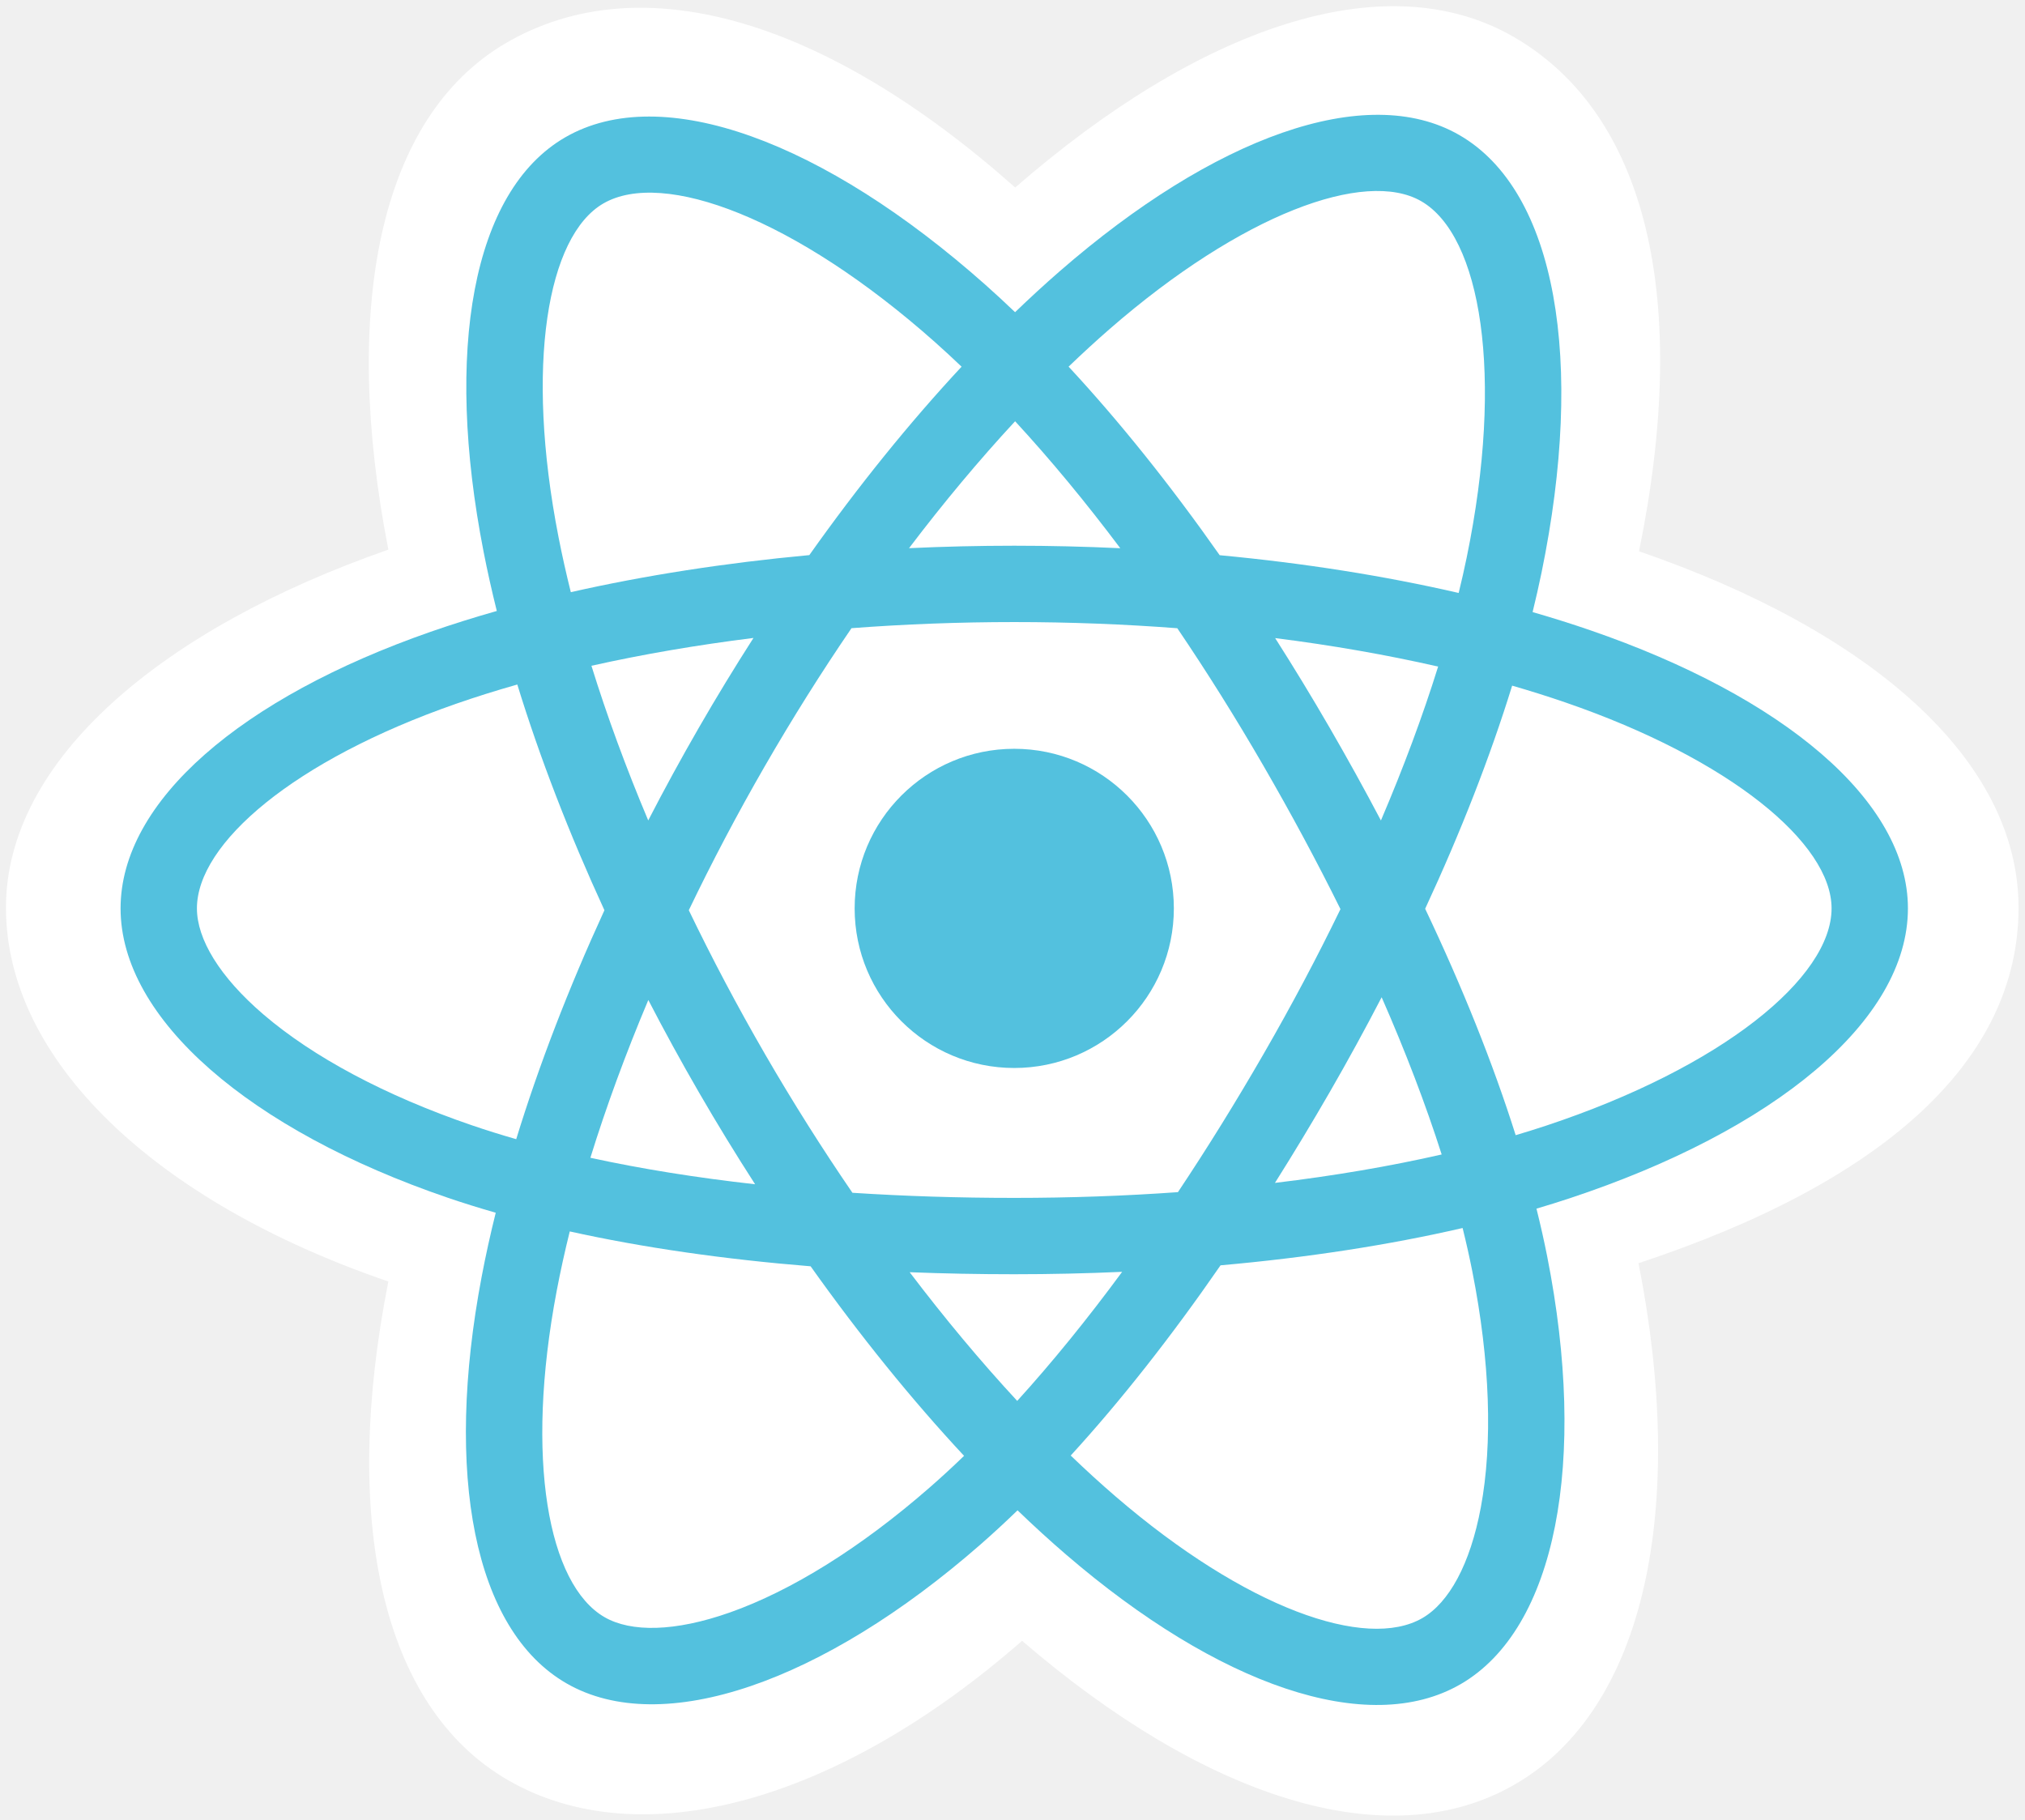
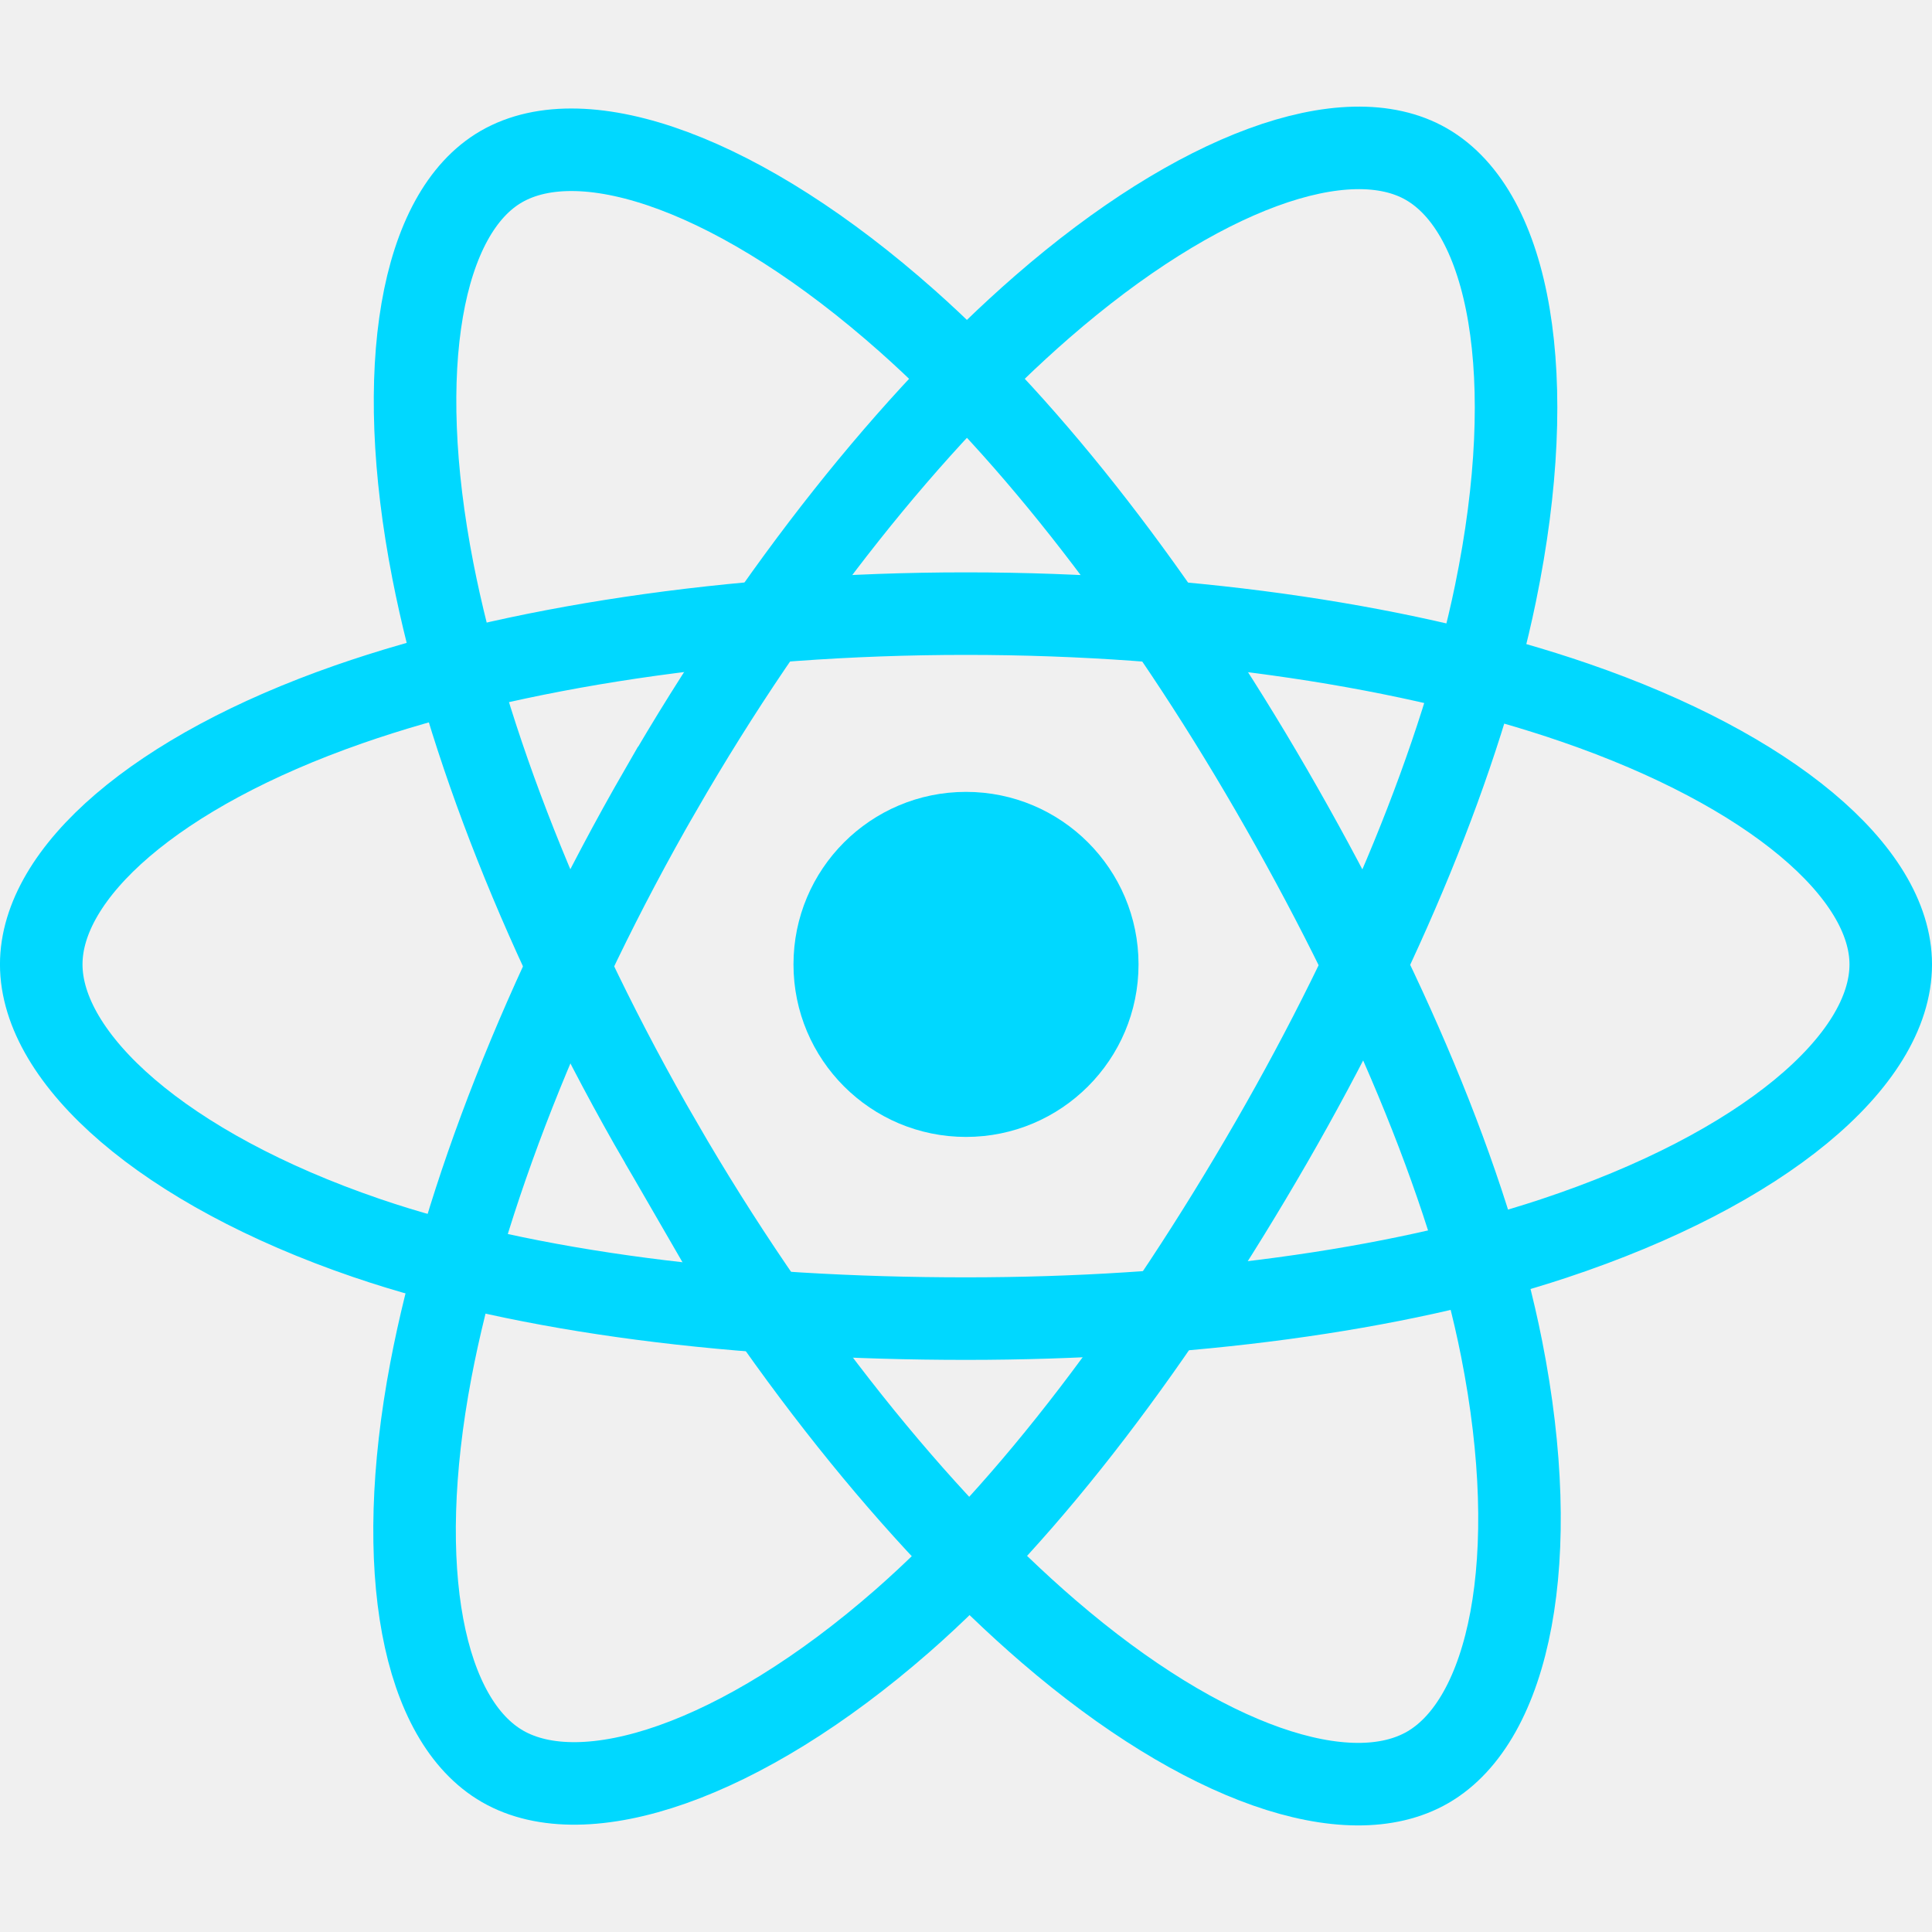
- <svg xmlns="http://www.w3.org/2000/svg" width="256px" height="230px" viewBox="0 0 256 230" version="1.1" xmlnsXlink="http://www.w3.org/1999/xlink" preserveAspectRatio="xMidYMid">
-   <path d="M0.754,114.75 C0.754,133.965 19.517,151.902 49.097,162.013 C43.19,191.75 48.039,215.719 64.233,225.058 C80.878,234.657 105.676,228.013 129.213,207.439 C152.156,227.182 175.344,234.952 191.523,225.586 C208.152,215.959 213.21,190.365 207.14,159.699 C237.95,149.513 255.184,134.218 255.184,114.75 C255.184,95.981 236.387,79.744 207.205,69.698 C213.74,37.765 208.203,14.378 191.338,4.653 C175.079,-4.723 151.622,3.449 128.342,23.709 C104.123,2.205 80.897,-4.361 64.049,5.392 C47.806,14.795 43.171,39.199 49.097,69.487 C20.515,79.452 0.754,96.057 0.754,114.75 Z" fill="#FFFFFF" />
-   <path d="M201.025,79.674 C198.681,78.867 196.252,78.104 193.751,77.382 C194.162,75.704 194.539,74.049 194.875,72.421 C200.381,45.693 196.781,24.162 184.487,17.073 C172.7,10.275 153.422,17.363 133.952,34.306 C132.08,35.936 130.202,37.661 128.326,39.469 C127.075,38.273 125.827,37.117 124.582,36.011 C104.177,17.893 83.724,10.259 71.443,17.368 C59.667,24.185 56.179,44.427 61.136,69.757 C61.614,72.204 62.174,74.702 62.806,77.242 C59.912,78.064 57.117,78.94 54.443,79.872 C30.521,88.212 15.243,101.284 15.243,114.842 C15.243,128.846 31.644,142.891 56.561,151.408 C58.527,152.08 60.568,152.716 62.67,153.319 C61.988,156.066 61.394,158.759 60.896,161.385 C56.17,186.275 59.861,206.038 71.606,212.813 C83.737,219.808 104.097,212.618 123.923,195.288 C125.49,193.918 127.062,192.465 128.638,190.942 C130.68,192.909 132.719,194.77 134.746,196.515 C153.95,213.04 172.916,219.713 184.651,212.92 C196.77,205.904 200.709,184.673 195.595,158.842 C195.205,156.869 194.75,154.854 194.24,152.803 C195.67,152.38 197.073,151.944 198.442,151.49 C224.346,142.908 241.199,129.033 241.199,114.842 C241.199,101.235 225.429,88.075 201.025,79.674 L201.025,79.674 L201.025,79.674 Z" fill="#53C1DE" />
-   <path d="M195.406,142.328 C194.171,142.737 192.903,143.132 191.611,143.515 C188.751,134.462 184.892,124.835 180.169,114.89 C184.676,105.18 188.386,95.677 191.166,86.682 C193.477,87.351 195.721,88.057 197.883,88.801 C218.792,95.999 231.547,106.642 231.547,114.842 C231.547,123.577 217.772,134.917 195.406,142.328 L195.406,142.328 L195.406,142.328 Z M186.126,160.717 C188.387,172.139 188.71,182.466 187.212,190.539 C185.866,197.793 183.16,202.629 179.814,204.566 C172.693,208.688 157.465,203.33 141.042,189.198 C139.159,187.578 137.263,185.848 135.36,184.017 C141.727,177.054 148.09,168.959 154.301,159.968 C165.224,158.999 175.544,157.414 184.903,155.251 C185.364,157.11 185.773,158.934 186.126,160.717 L186.126,160.717 L186.126,160.717 Z M92.277,203.854 C85.319,206.311 79.778,206.381 76.429,204.45 C69.301,200.339 66.338,184.471 70.38,163.185 C70.843,160.747 71.394,158.243 72.029,155.683 C81.285,157.73 91.53,159.203 102.479,160.091 C108.731,168.888 115.278,176.974 121.876,184.055 C120.435,185.446 118.999,186.771 117.571,188.019 C108.804,195.683 100.019,201.119 92.277,203.854 L92.277,203.854 L92.277,203.854 Z M59.683,142.274 C48.665,138.508 39.566,133.614 33.329,128.273 C27.725,123.474 24.895,118.709 24.895,114.842 C24.895,106.615 37.162,96.12 57.621,88.987 C60.103,88.122 62.702,87.306 65.398,86.54 C68.226,95.737 71.935,105.353 76.411,115.077 C71.877,124.946 68.115,134.715 65.26,144.02 C63.338,143.468 61.475,142.886 59.683,142.274 L59.683,142.274 L59.683,142.274 Z M70.609,67.903 C66.362,46.201 69.182,29.83 76.279,25.722 C83.838,21.346 100.554,27.586 118.172,43.229 C119.298,44.229 120.429,45.276 121.563,46.358 C114.998,53.408 108.511,61.433 102.314,70.179 C91.687,71.164 81.515,72.746 72.162,74.865 C71.574,72.499 71.053,70.175 70.609,67.903 L70.609,67.903 L70.609,67.903 Z M168.076,91.971 C165.84,88.109 163.545,84.338 161.205,80.67 C168.414,81.582 175.322,82.792 181.808,84.272 C179.861,90.513 177.434,97.039 174.576,103.729 C172.527,99.838 170.359,95.914 168.076,91.971 L168.076,91.971 L168.076,91.971 Z M128.329,53.257 C132.781,58.08 137.24,63.466 141.626,69.309 C137.206,69.1 132.732,68.992 128.221,68.992 C123.753,68.992 119.312,69.098 114.92,69.303 C119.31,63.514 123.807,58.136 128.329,53.257 L128.329,53.257 L128.329,53.257 Z M88.327,92.037 C86.094,95.91 83.966,99.812 81.949,103.722 C79.138,97.055 76.733,90.5 74.769,84.17 C81.216,82.727 88.091,81.548 95.254,80.653 C92.881,84.355 90.567,88.153 88.327,92.037 L88.327,92.037 L88.327,92.037 Z M95.46,149.72 C88.059,148.894 81.081,147.775 74.636,146.372 C76.631,139.93 79.089,133.234 81.96,126.424 C83.982,130.331 86.119,134.234 88.366,138.116 L88.366,138.116 C90.655,142.07 93.026,145.943 95.46,149.72 L95.46,149.72 L95.46,149.72 Z M128.596,177.109 C124.021,172.172 119.458,166.712 115.001,160.839 C119.327,161.009 123.738,161.095 128.221,161.095 C132.827,161.095 137.38,160.992 141.861,160.792 C137.461,166.771 133.018,172.24 128.596,177.109 L128.596,177.109 L128.596,177.109 Z M174.668,126.077 C177.689,132.961 180.234,139.621 182.256,145.954 C175.704,147.449 168.631,148.653 161.178,149.547 C163.524,145.83 165.839,141.995 168.115,138.049 C170.416,134.058 172.602,130.06 174.668,126.077 L174.668,126.077 L174.668,126.077 Z M159.753,133.227 C156.221,139.351 152.595,145.198 148.914,150.716 C142.209,151.196 135.281,151.443 128.221,151.443 C121.19,151.443 114.35,151.224 107.763,150.797 C103.934,145.206 100.229,139.342 96.719,133.28 L96.72,133.28 C93.219,127.234 89.998,121.137 87.079,115.074 C89.997,108.997 93.21,102.893 96.69,96.858 L96.69,96.86 C100.179,90.809 103.852,84.973 107.646,79.418 C114.366,78.91 121.257,78.644 128.221,78.644 L128.221,78.644 C135.217,78.644 142.116,78.912 148.834,79.424 C152.571,84.939 156.218,90.756 159.721,96.807 C163.264,102.927 166.519,108.99 169.462,114.937 C166.528,120.986 163.281,127.11 159.753,133.227 L159.753,133.227 L159.753,133.227 Z M179.666,25.435 C187.232,29.799 190.175,47.396 185.421,70.473 C185.118,71.945 184.776,73.445 184.405,74.965 C175.031,72.802 164.851,71.192 154.193,70.192 C147.984,61.351 141.551,53.313 135.092,46.354 C136.829,44.684 138.563,43.091 140.289,41.588 C156.971,27.07 172.562,21.339 179.666,25.435 L179.666,25.435 L179.666,25.435 Z" fill="#FFFFFF" />
-   <path d="M128.221,94.665 C139.365,94.665 148.398,103.699 148.398,114.842 C148.398,125.986 139.365,135.02 128.221,135.02 C117.078,135.02 108.044,125.986 108.044,114.842 C108.044,103.699 117.078,94.665 128.221,94.665" fill="#53C1DE" />
+ <svg xmlns="http://www.w3.org/2000/svg" width="64" height="64" viewBox="0 0 32 32">
+   <g transform="matrix(.05696 0 0 .05696 .647744 2.43826)" fill="none" fill-rule="evenodd">
+     <circle r="50.167" cy="237.628" cx="269.529" fill="#00d8ff" />
+     <g stroke="#00d8ff" stroke-width="24">
+       <path d="M269.53 135.628c67.356 0 129.928 9.665 177.107 25.907 56.844 19.57 91.794 49.233 91.794 76.093 0 27.99-37.04 59.503-98.083 79.728-46.15 15.29-106.88 23.272-170.818 23.272-65.554 0-127.63-7.492-174.3-23.44-59.046-20.182-94.61-52.103-94.61-79.56 0-26.642 33.37-56.076 89.415-75.616 47.355-16.51 111.472-26.384 179.486-26.384z" />
+       <path d="M180.736 186.922c33.65-58.348 73.28-107.724 110.92-140.48C337.006 6.976 380.163-8.48 403.43 4.937c24.248 13.983 33.042 61.814 20.067 124.796-9.8 47.618-33.234 104.212-65.176 159.6-32.75 56.788-70.25 106.82-107.377 139.272-46.98 41.068-92.4 55.93-116.185 42.213-23.08-13.3-31.906-56.92-20.834-115.233 9.355-49.27 32.832-109.745 66.8-168.664z" />
+       <path d="M180.82 289.482C147.075 231.2 124.1 172.195 114.51 123.227c-11.544-59-3.382-104.11 19.864-117.566 24.224-14.024 70.055 2.244 118.14 44.94 36.356 32.28 73.688 80.837 105.723 136.173 32.844 56.733 57.46 114.21 67.036 162.582 12.117 61.213 2.31 107.984-21.453 121.74-23.057 13.348-65.25-.784-110.24-39.5-38.013-32.71-78.682-83.253-112.76-142.115z" />
+     </g>
+   </g>
</svg>
